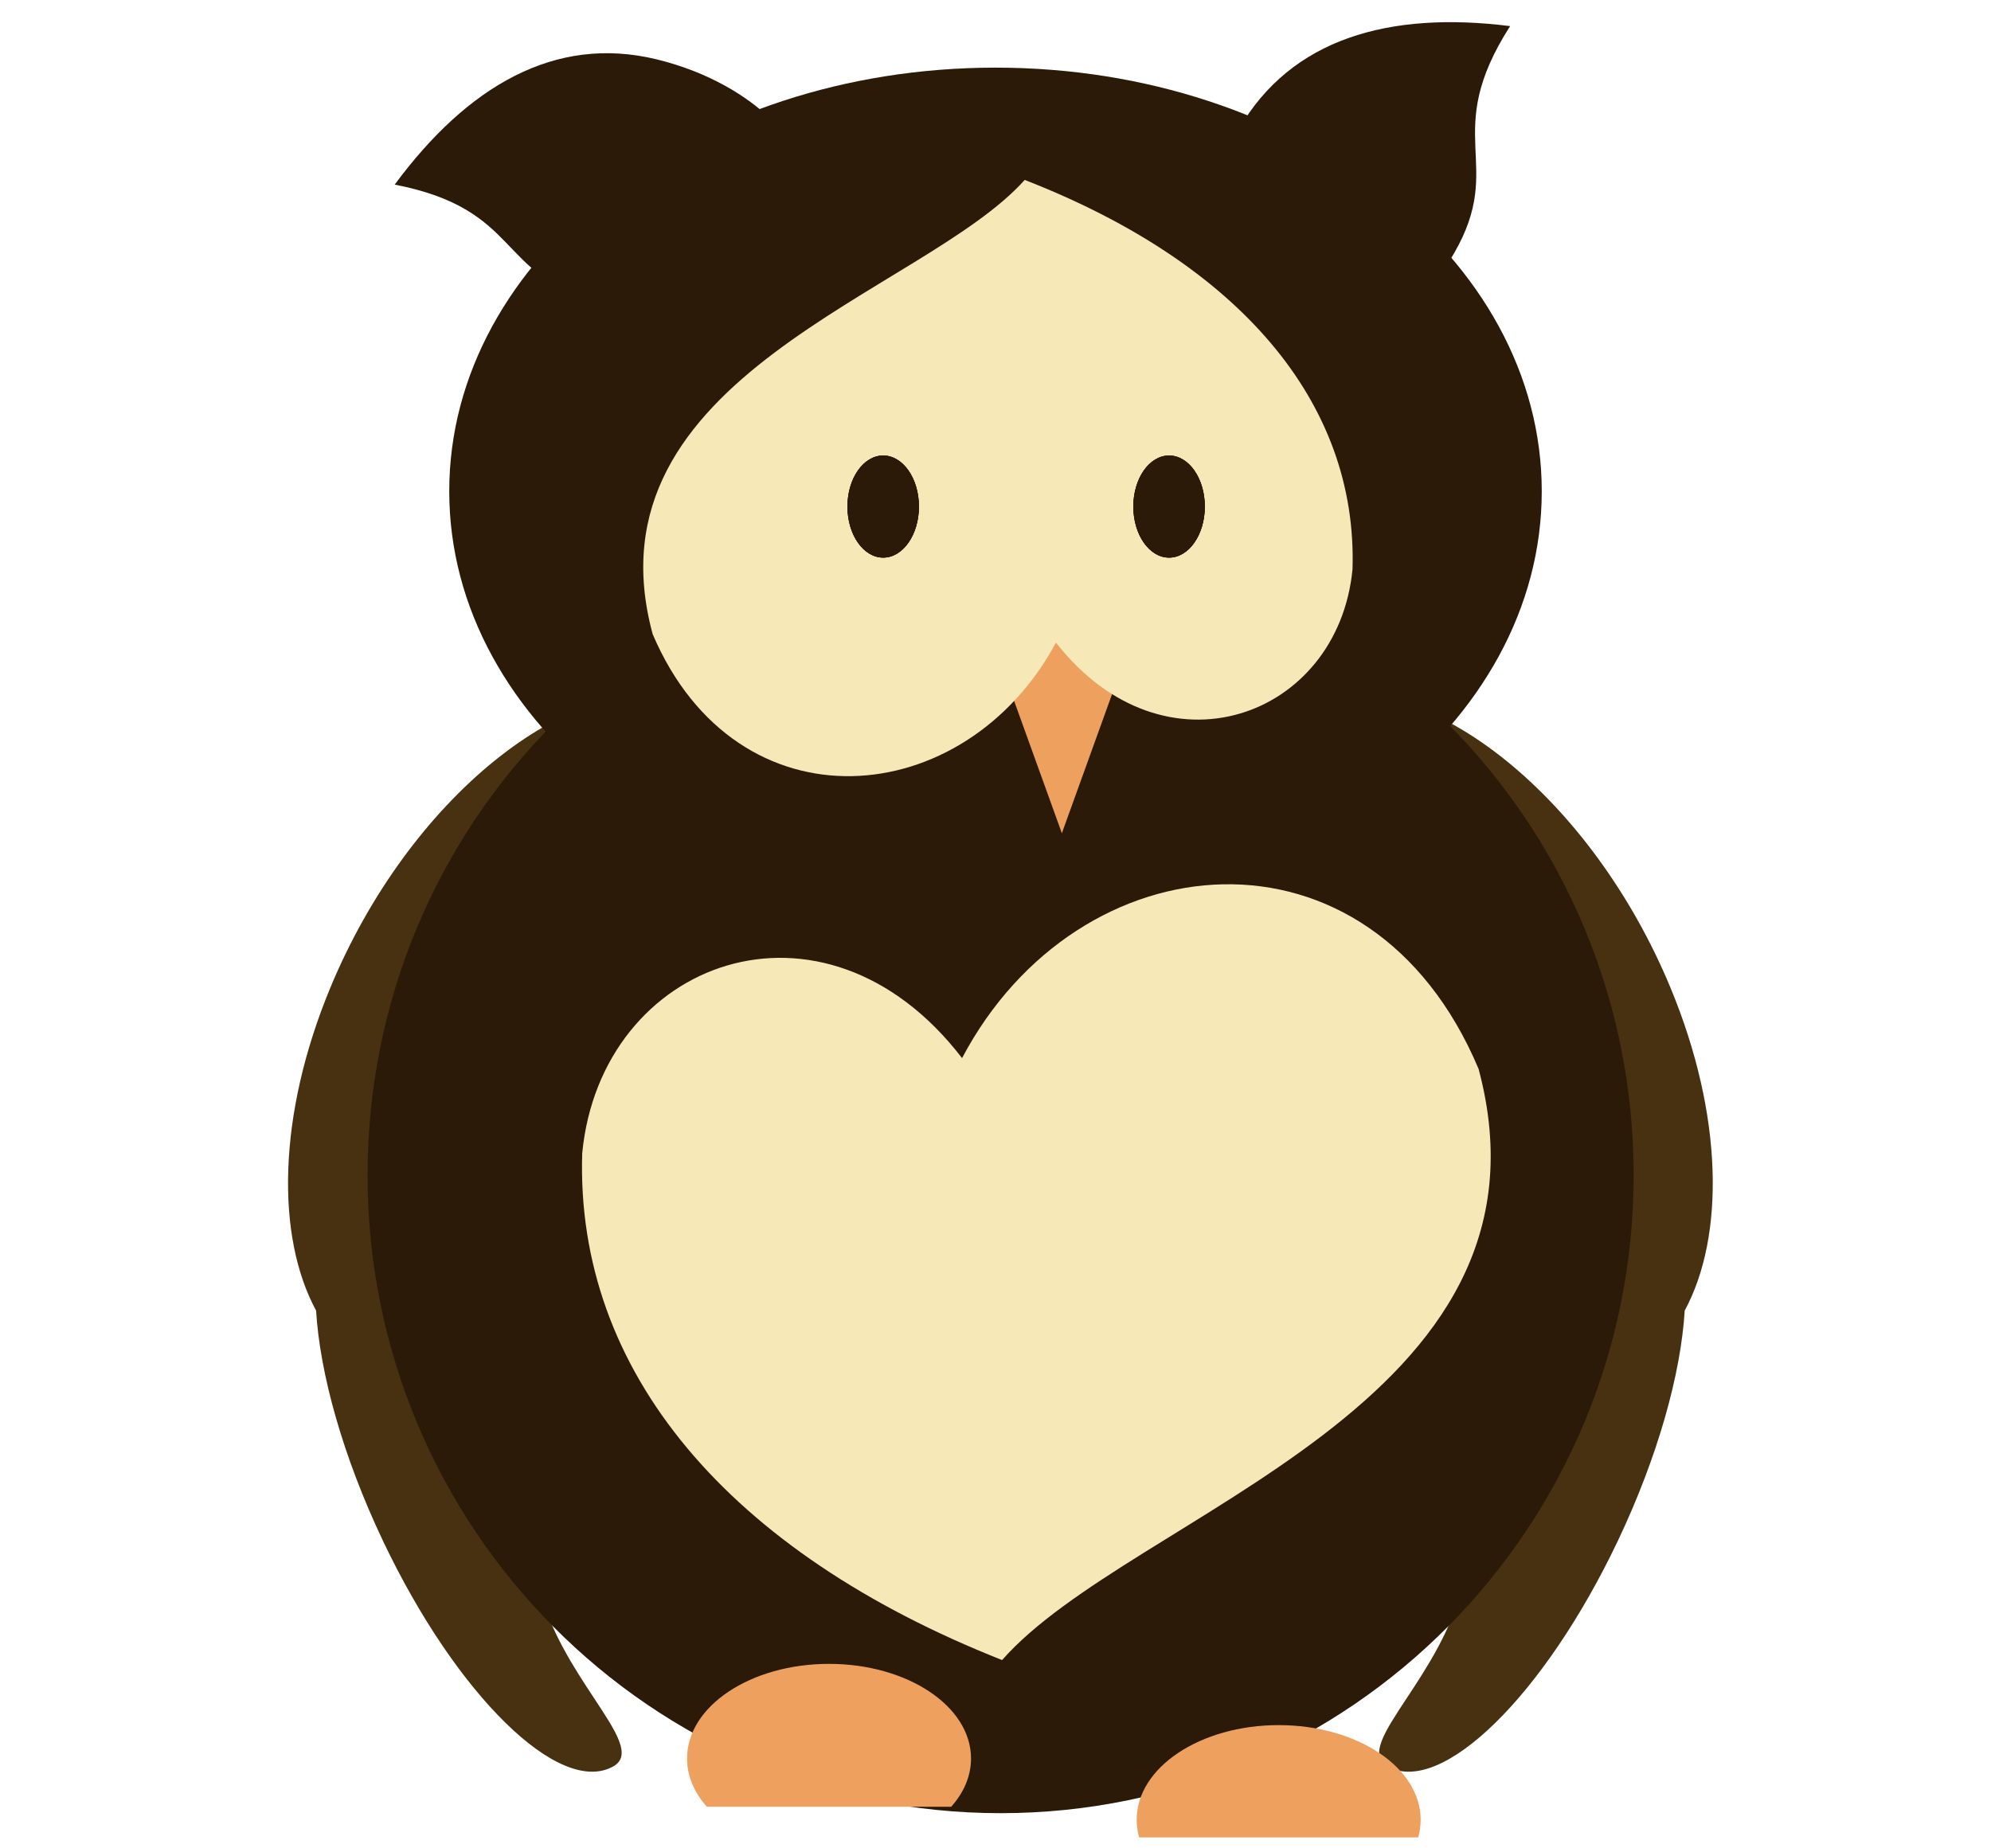
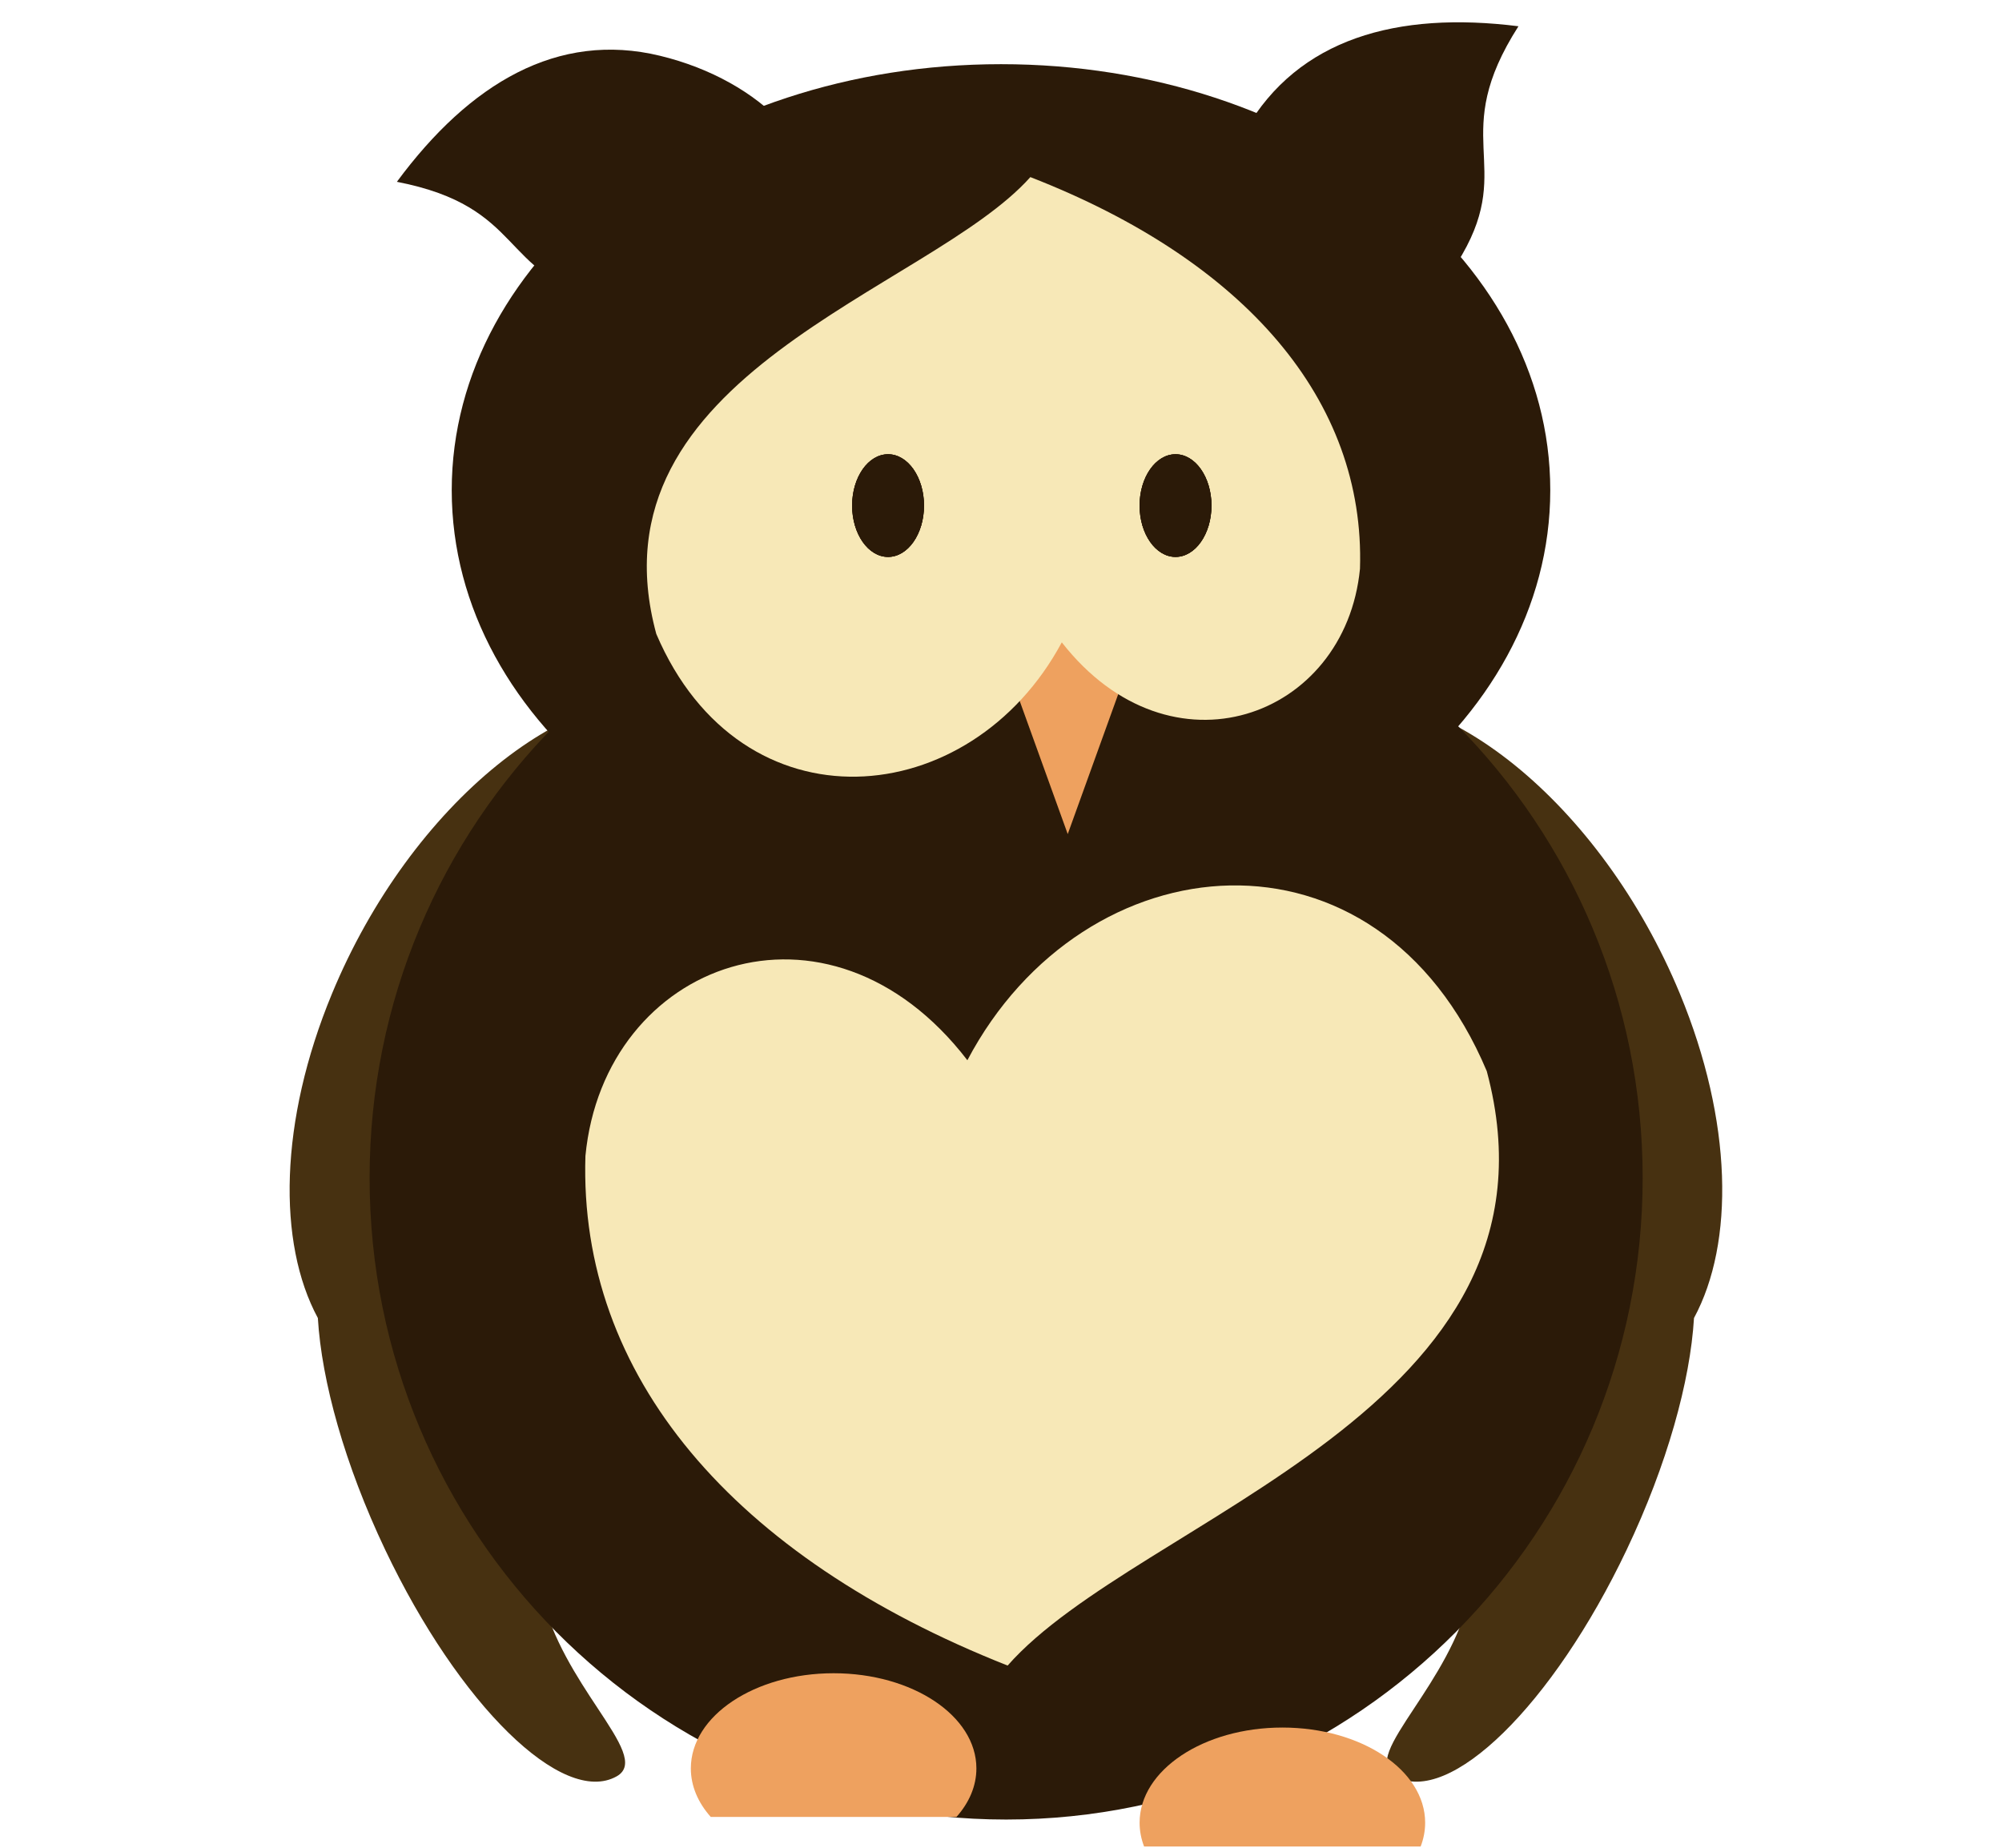
- <svg xmlns="http://www.w3.org/2000/svg" width="195" height="181" viewBox="0 0 195 181" fill="none">
-   <path d="M58.559 29.46C68.512 31.869 77.863 28.528 79.444 21.996C81.025 15.464 74.238 8.216 64.285 5.807C54.332 3.397 45.754 8.475 38.658 18.084C51.185 20.521 48.606 27.051 58.559 29.46Z" fill="#2B1A08" />
+ <svg xmlns="http://www.w3.org/2000/svg" width="195" height="180" viewBox="0 0 195 180" fill="none">
+   <path d="M58.559 29.086C68.512 31.495 77.863 28.154 79.444 21.622C81.025 15.091 74.238 7.842 64.285 5.433C54.332 3.023 45.754 8.101 38.658 17.711C51.185 20.147 48.606 26.677 58.559 29.086Z" fill="#2B1A08" />
  <path d="M142.411 24.814C137.291 33.682 128.422 38.148 122.602 34.788C116.782 31.427 116.215 21.514 121.335 12.646C126.455 3.777 136.048 1.068 147.901 2.558C141.025 13.308 147.531 15.945 142.411 24.814Z" fill="#2B1A08" />
  <path fill-rule="evenodd" clip-rule="evenodd" d="M32.326 96.824C40.003 78.253 55.826 65.459 67.667 68.248C77.838 70.644 81.763 83.76 77.801 99.183C78.62 102.664 80.564 105.872 82.067 108.355C83.589 110.866 84.66 112.634 83.661 113.19C81.917 114.163 78.723 111.545 75.277 106.752L75.206 106.925C74.897 107.671 74.576 108.407 74.243 109.133C72.469 116.663 76.802 123.442 79.847 128.207C81.978 131.541 83.478 133.889 81.814 134.817C78.506 136.662 72.756 132.199 67.133 124.129C62.383 133.281 67.606 141.197 71.138 146.55C73.319 149.856 74.855 152.184 72.997 153.221C69.004 155.448 62.219 150.276 56.036 141.029C48.323 151.414 54.293 160.462 58.196 166.379C60.377 169.685 61.913 172.013 60.055 173.049C54.799 175.98 44.71 166.096 37.519 150.973C33.579 142.686 31.326 134.545 30.96 128.396C27.001 121.066 27.199 109.225 32.326 96.824Z" fill="#473111" />
  <path fill-rule="evenodd" clip-rule="evenodd" d="M163.635 96.824C155.957 78.253 140.135 65.459 128.294 68.248C118.122 70.644 114.197 83.76 118.159 99.183C117.34 102.664 115.397 105.872 113.893 108.355C112.372 110.866 111.301 112.634 112.299 113.19C114.043 114.163 117.237 111.545 120.683 106.752L120.755 106.925C121.063 107.671 121.384 108.407 121.718 109.133C123.491 116.663 119.159 123.442 116.114 128.207C113.983 131.541 112.482 133.889 114.146 134.817C117.455 136.662 123.205 132.199 128.827 124.129C133.577 133.281 128.354 141.197 124.822 146.55C122.641 149.856 121.105 152.184 122.964 153.221C126.957 155.448 133.741 150.276 139.924 141.029C147.637 151.414 141.668 160.462 137.764 166.379C135.583 169.685 134.047 172.013 135.906 173.049C141.161 175.98 151.251 166.096 158.441 150.973C162.382 142.686 164.634 134.545 165 128.396C168.959 121.066 168.761 109.225 163.635 96.824Z" fill="#473111" />
-   <ellipse cx="97.5" cy="48.126" rx="53.5" ry="41.5" fill="#2B1A08" />
-   <ellipse cx="98" cy="115.126" rx="62" ry="62.5" fill="#2B1A08" />
-   <path d="M104 81.626L95.34 57.626L112.66 57.626L104 81.626Z" fill="#EEA15F" />
-   <path d="M132.466 55.78C131.048 70.34 114.024 76.537 103.422 62.948C94.536 79.524 72.212 81.54 63.924 62.127C57.054 36.815 90.43 28.751 100.36 17.626C121.267 25.765 132.989 39.354 132.466 55.78Z" fill="#F7E8B7" />
-   <ellipse cx="114.5" cy="49.626" rx="3.5" ry="5" fill="#2B1A08" />
-   <ellipse cx="114.5" cy="49.626" rx="3.5" ry="5" fill="#2B1A08" />
-   <ellipse cx="114.5" cy="49.626" rx="3.5" ry="5" fill="#2B1A08" />
-   <ellipse cx="86.5" cy="49.626" rx="3.5" ry="5" fill="#2B1A08" />
-   <ellipse cx="86.5" cy="49.626" rx="3.5" ry="5" fill="#2B1A08" />
-   <ellipse cx="86.5" cy="49.626" rx="3.5" ry="5" fill="#2B1A08" />
-   <path d="M57.022 112.983C58.839 94.039 80.644 85.975 94.225 103.656C105.605 82.089 134.201 79.466 144.817 104.725C153.616 137.659 110.866 148.151 98.146 162.626C71.367 152.037 56.352 134.356 57.022 112.983Z" fill="#F7E8B7" />
+   <ellipse cx="97.5" cy="47.752" rx="53.5" ry="41.5" fill="#2B1A08" />
+   <ellipse cx="98" cy="114.752" rx="62" ry="62.5" fill="#2B1A08" />
+   <path d="M104 81.252L95.34 57.252L112.66 57.252L104 81.252Z" fill="#EEA15F" />
+   <path d="M132.466 55.406C131.048 69.966 114.024 76.163 103.422 62.574C94.536 79.15 72.212 81.166 63.924 61.753C57.054 36.441 90.43 28.377 100.36 17.252C121.267 25.391 132.989 38.98 132.466 55.406Z" fill="#F7E8B7" />
+   <ellipse cx="114.5" cy="49.252" rx="3.5" ry="5" fill="#2B1A08" />
+   <ellipse cx="114.5" cy="49.252" rx="3.5" ry="5" fill="#2B1A08" />
+   <ellipse cx="114.5" cy="49.252" rx="3.5" ry="5" fill="#2B1A08" />
+   <ellipse cx="86.5" cy="49.252" rx="3.5" ry="5" fill="#2B1A08" />
+   <ellipse cx="86.5" cy="49.252" rx="3.5" ry="5" fill="#2B1A08" />
+   <ellipse cx="86.5" cy="49.252" rx="3.5" ry="5" fill="#2B1A08" />
+   <path d="M57.022 112.609C58.839 93.665 80.644 85.601 94.225 103.283C105.605 81.715 134.201 79.092 144.817 104.351C153.616 137.285 110.866 147.777 98.146 162.252C71.367 151.663 56.352 133.982 57.022 112.609Z" fill="#F7E8B7" />
  <path fill-rule="evenodd" clip-rule="evenodd" d="M93.16 177C94.394 175.615 95.103 173.998 95.103 172.271C95.103 167.151 88.877 163 81.196 163C73.516 163 67.29 167.151 67.29 172.271C67.29 173.998 67.998 175.615 69.232 177H93.16Z" fill="#EEA15F" />
-   <path fill-rule="evenodd" clip-rule="evenodd" d="M111.568 180C111.41 179.44 111.327 178.862 111.327 178.271C111.327 173.151 117.553 169 125.234 169C132.914 169 139.14 173.151 139.14 178.271C139.14 178.862 139.057 179.44 138.899 180H111.568Z" fill="#EEA15F" />
+   <path fill-rule="evenodd" clip-rule="evenodd" d="M111.438 179.878C111.152 179.138 111 178.361 111 177.561C111 172.44 117.226 168.29 124.907 168.29C132.587 168.29 138.813 172.44 138.813 177.561C138.813 178.361 138.661 179.138 138.375 179.878H111.438Z" fill="#EEA15F" />
</svg>
